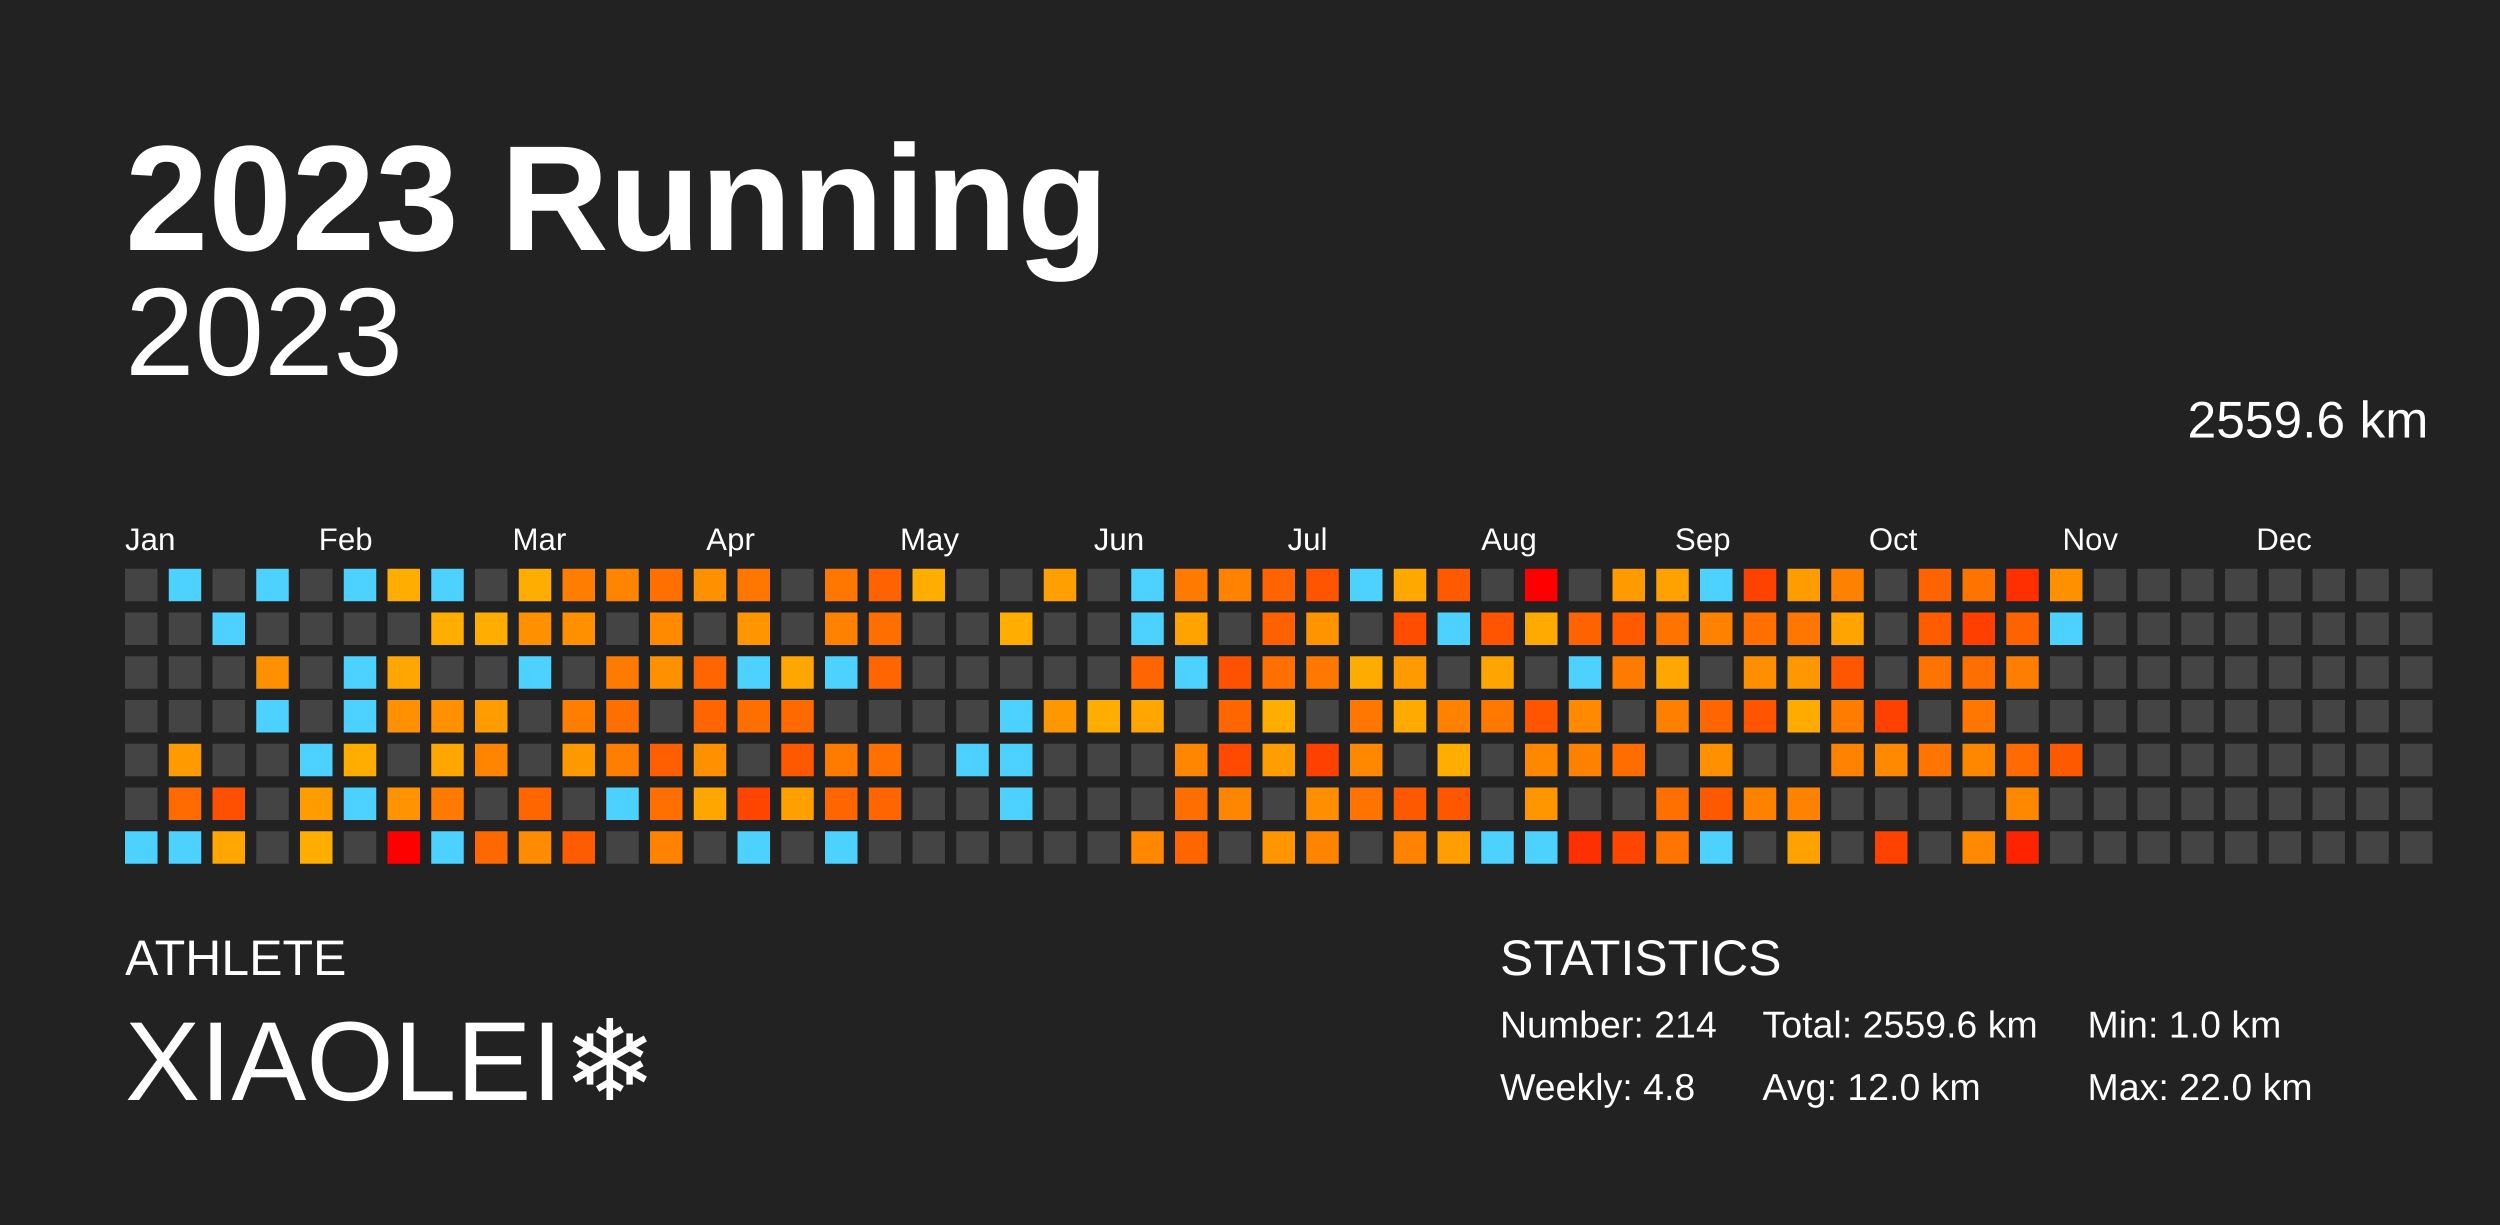
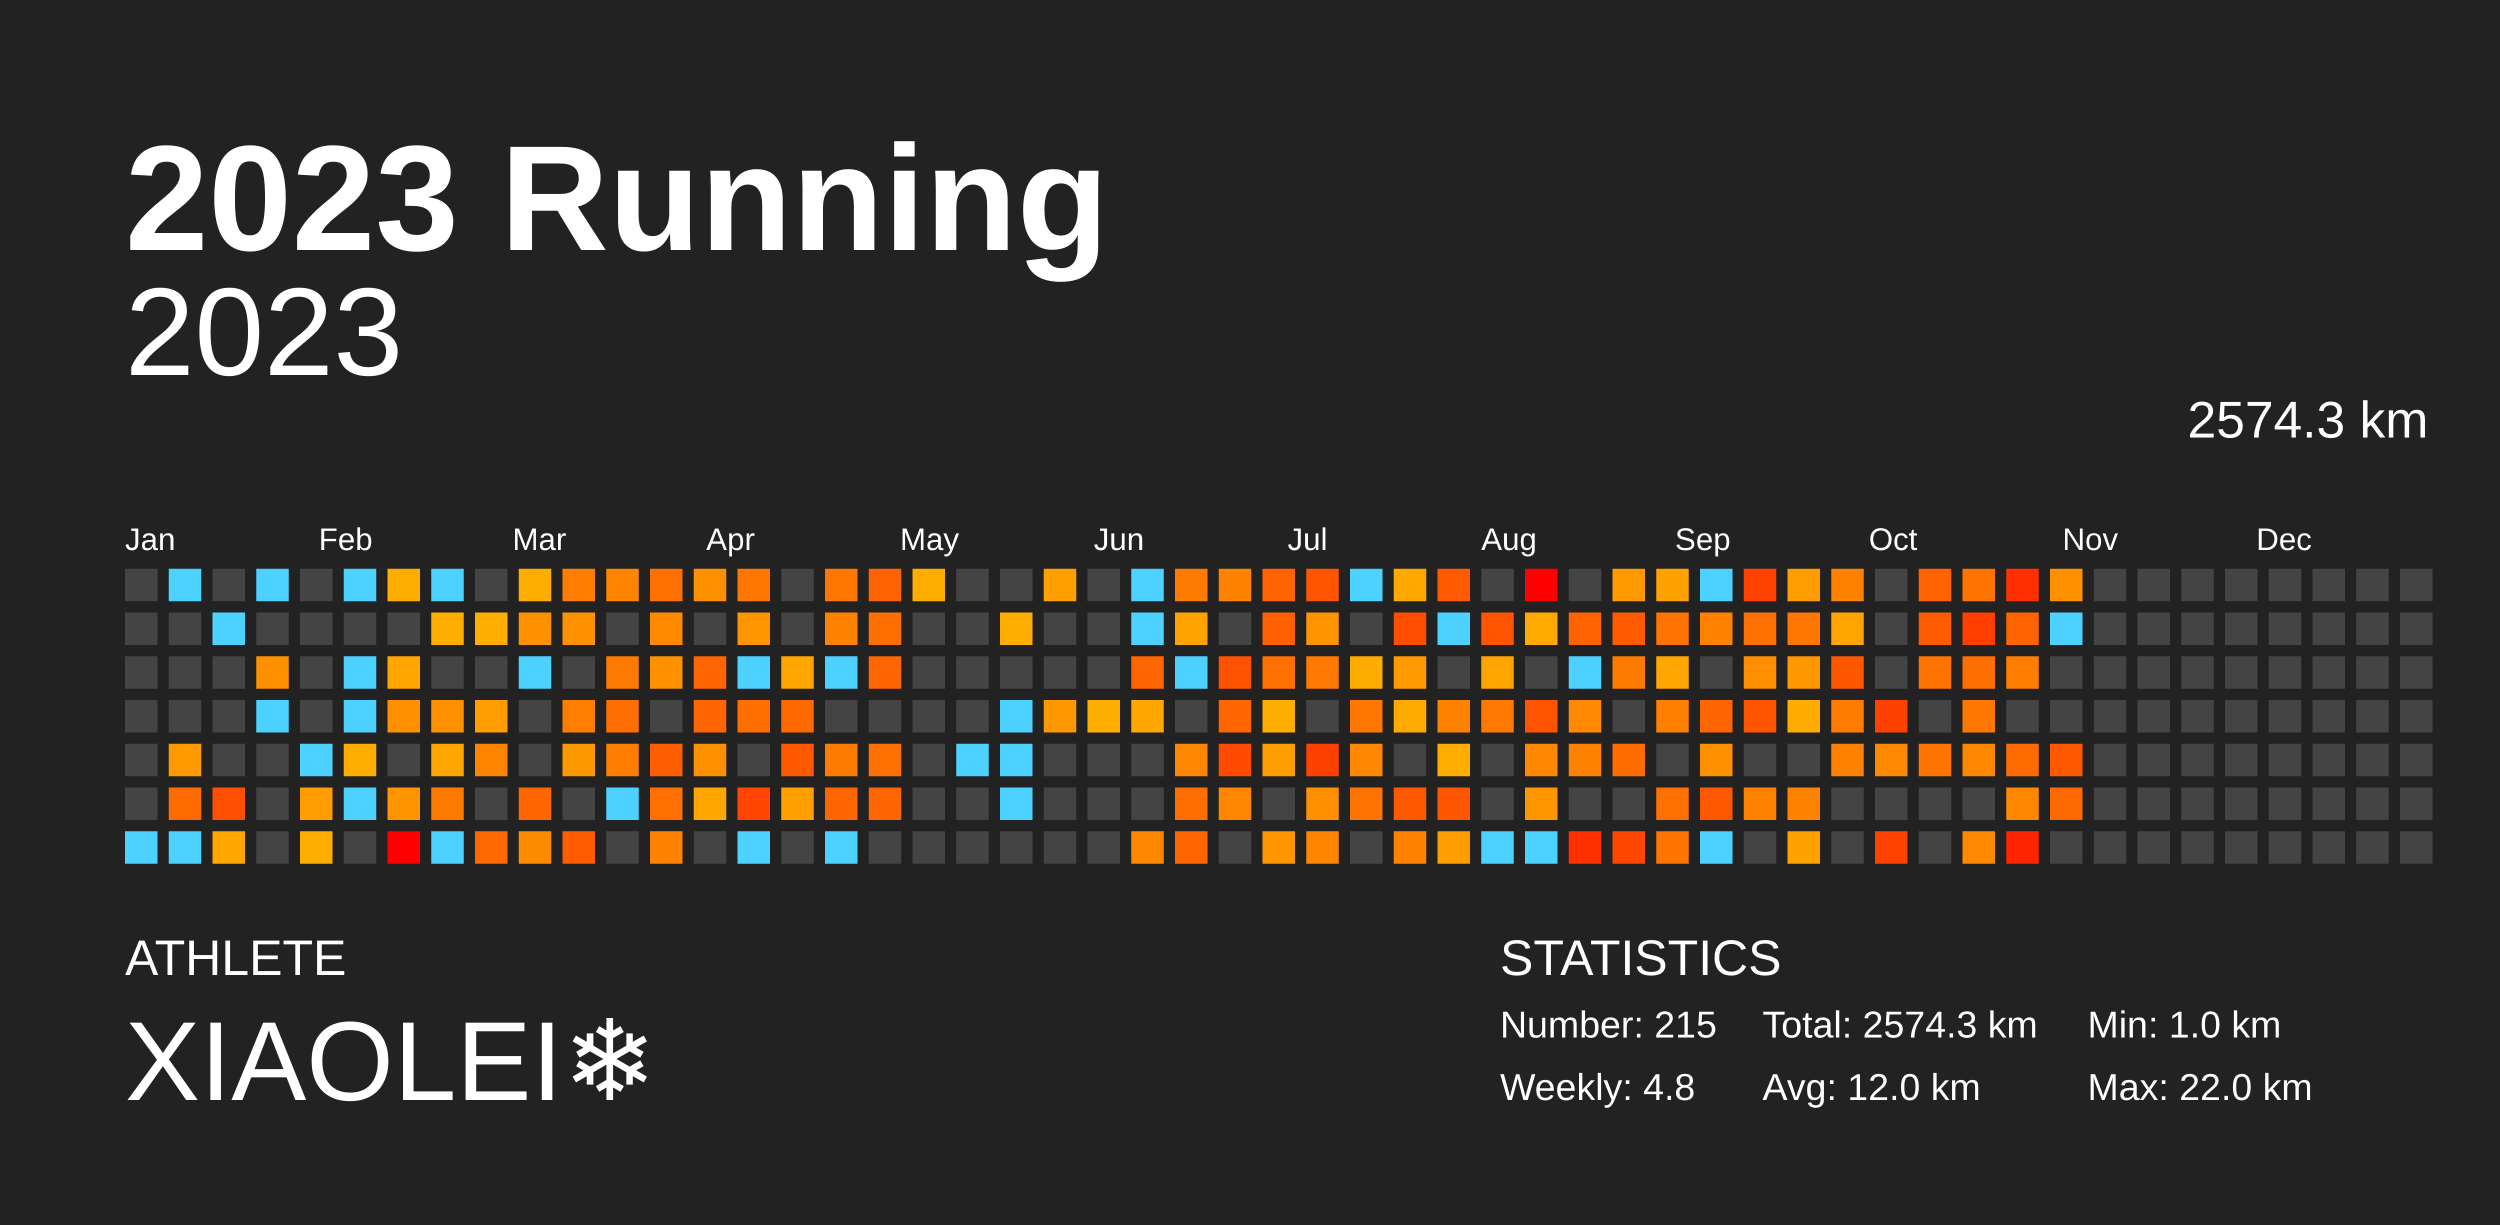
<svg xmlns="http://www.w3.org/2000/svg" baseProfile="full" height="98mm" version="1.1" viewBox="0,0,200,98" width="200mm">
  <defs />
  <rect fill="#222222" height="98" width="200" x="0" y="0" />
  <text fill="#FFFFFF" style="font-size:12px; font-family:Arial; font-weight:bold;" x="10" y="20">2023 Running</text>
  <text fill="#FFFFFF" style="font-size:4px; font-family:Arial" x="10" y="78">ATHLETE</text>
  <text fill="#FFFFFF" style="font-size:9px; font-family:Arial" x="10" y="88">XIAOLEI❄️</text>
  <text fill="#FFFFFF" style="font-size:4px; font-family:Arial" x="120" y="78">STATISTICS</text>
-   <text fill="#FFFFFF" style="font-size:3px; font-family:Arial" x="120" y="83">Number: 214</text>
+   <text fill="#FFFFFF" style="font-size:3px; font-family:Arial" x="120" y="83">Number: 215</text>
  <text fill="#FFFFFF" style="font-size:3px; font-family:Arial" x="120" y="88">Weekly: 4.8</text>
-   <text fill="#FFFFFF" style="font-size:3px; font-family:Arial" x="141" y="83">Total: 2559.6 km</text>
+   <text fill="#FFFFFF" style="font-size:3px; font-family:Arial" x="141" y="83">Total: 2574.3 km</text>
  <text fill="#FFFFFF" style="font-size:3px; font-family:Arial" x="141" y="88">Avg: 12.0 km</text>
  <text fill="#FFFFFF" style="font-size:3px; font-family:Arial" x="167" y="83">Min: 1.0 km</text>
  <text fill="#FFFFFF" style="font-size:3px; font-family:Arial" x="167" y="88">Max: 22.0 km</text>
  <text alignment-baseline="hanging" fill="#FFFFFF" style="font-size:10.0px; font-family:Arial;" x="10" y="30">2023</text>
-   <text alignment-baseline="hanging" fill="#FFFFFF" style="font-size:4.125px; font-family:Arial;" x="175" y="35">2559.6 km</text>
+   <text alignment-baseline="hanging" fill="#FFFFFF" style="font-size:4.125px; font-family:Arial;" x="175" y="35">2574.3 km</text>
  <text fill="#FFFFFF" style="font-size:2.5px; font-family:Arial" x="10.0" y="44">Jan</text>
  <text fill="#FFFFFF" style="font-size:2.5px; font-family:Arial" x="25.5" y="44">Feb</text>
  <text fill="#FFFFFF" style="font-size:2.5px; font-family:Arial" x="41.0" y="44">Mar</text>
  <text fill="#FFFFFF" style="font-size:2.5px; font-family:Arial" x="56.5" y="44">Apr</text>
  <text fill="#FFFFFF" style="font-size:2.5px; font-family:Arial" x="72.0" y="44">May</text>
  <text fill="#FFFFFF" style="font-size:2.5px; font-family:Arial" x="87.5" y="44">Jun</text>
  <text fill="#FFFFFF" style="font-size:2.5px; font-family:Arial" x="103.0" y="44">Jul</text>
  <text fill="#FFFFFF" style="font-size:2.5px; font-family:Arial" x="118.5" y="44">Aug</text>
  <text fill="#FFFFFF" style="font-size:2.5px; font-family:Arial" x="134.0" y="44">Sep</text>
  <text fill="#FFFFFF" style="font-size:2.5px; font-family:Arial" x="149.5" y="44">Oct</text>
  <text fill="#FFFFFF" style="font-size:2.5px; font-family:Arial" x="165.0" y="44">Nov</text>
  <text fill="#FFFFFF" style="font-size:2.5px; font-family:Arial" x="180.5" y="44">Dec</text>
  <rect fill="#444444" height="2.6" width="2.6" x="10.0" y="45.5" />
  <rect fill="#444444" height="2.6" width="2.6" x="10.0" y="49.0" />
  <rect fill="#444444" height="2.6" width="2.6" x="10.0" y="52.5" />
  <rect fill="#444444" height="2.6" width="2.6" x="10.0" y="56.0" />
  <rect fill="#444444" height="2.6" width="2.6" x="10.0" y="59.5" />
  <rect fill="#444444" height="2.6" width="2.6" x="10.0" y="63.0" />
  <rect fill="#4dd2ff" height="2.6" width="2.6" x="10.0" y="66.5" />
  <rect fill="#4dd2ff" height="2.6" width="2.6" x="13.5" y="45.5" />
  <rect fill="#444444" height="2.6" width="2.6" x="13.5" y="49.0" />
  <rect fill="#444444" height="2.6" width="2.6" x="13.5" y="52.5" />
  <rect fill="#444444" height="2.6" width="2.6" x="13.5" y="56.0" />
  <rect fill="#ff9b00" height="2.6" width="2.6" x="13.5" y="59.5" />
  <rect fill="#ff6b00" height="2.6" width="2.6" x="13.5" y="63.0" />
  <rect fill="#4dd2ff" height="2.6" width="2.6" x="13.5" y="66.5" />
  <rect fill="#444444" height="2.6" width="2.6" x="17.0" y="45.5" />
  <rect fill="#4dd2ff" height="2.6" width="2.6" x="17.0" y="49.0" />
  <rect fill="#444444" height="2.6" width="2.6" x="17.0" y="52.5" />
  <rect fill="#444444" height="2.6" width="2.6" x="17.0" y="56.0" />
  <rect fill="#444444" height="2.6" width="2.6" x="17.0" y="59.5" />
  <rect fill="#ff4f00" height="2.6" width="2.6" x="17.0" y="63.0" />
  <rect fill="#ffa600" height="2.6" width="2.6" x="17.0" y="66.5" />
  <rect fill="#4dd2ff" height="2.6" width="2.6" x="20.5" y="45.5" />
  <rect fill="#444444" height="2.6" width="2.6" x="20.5" y="49.0" />
  <rect fill="#ff9100" height="2.6" width="2.6" x="20.5" y="52.5" />
  <rect fill="#4dd2ff" height="2.6" width="2.6" x="20.5" y="56.0" />
  <rect fill="#444444" height="2.6" width="2.6" x="20.5" y="59.5" />
  <rect fill="#444444" height="2.6" width="2.6" x="20.5" y="63.0" />
  <rect fill="#444444" height="2.6" width="2.6" x="20.5" y="66.5" />
  <rect fill="#444444" height="2.6" width="2.6" x="24.0" y="45.5" />
  <rect fill="#444444" height="2.6" width="2.6" x="24.0" y="49.0" />
  <rect fill="#444444" height="2.6" width="2.6" x="24.0" y="52.5" />
  <rect fill="#444444" height="2.6" width="2.6" x="24.0" y="56.0" />
  <rect fill="#4dd2ff" height="2.6" width="2.6" x="24.0" y="59.5" />
  <rect fill="#ff9c00" height="2.6" width="2.6" x="24.0" y="63.0" />
  <rect fill="#ffae00" height="2.6" width="2.6" x="24.0" y="66.5" />
  <rect fill="#4dd2ff" height="2.6" width="2.6" x="27.5" y="45.5" />
  <rect fill="#444444" height="2.6" width="2.6" x="27.5" y="49.0" />
  <rect fill="#4dd2ff" height="2.6" width="2.6" x="27.5" y="52.5" />
  <rect fill="#4dd2ff" height="2.6" width="2.6" x="27.5" y="56.0" />
  <rect fill="#ffae00" height="2.6" width="2.6" x="27.5" y="59.5" />
  <rect fill="#4dd2ff" height="2.6" width="2.6" x="27.5" y="63.0" />
  <rect fill="#444444" height="2.6" width="2.6" x="27.5" y="66.5" />
  <rect fill="#ffae00" height="2.6" width="2.6" x="31.0" y="45.5" />
  <rect fill="#444444" height="2.6" width="2.6" x="31.0" y="49.0" />
  <rect fill="#ffa600" height="2.6" width="2.6" x="31.0" y="52.5" />
  <rect fill="#ff9100" height="2.6" width="2.6" x="31.0" y="56.0" />
  <rect fill="#444444" height="2.6" width="2.6" x="31.0" y="59.5" />
  <rect fill="#ff9300" height="2.6" width="2.6" x="31.0" y="63.0" />
  <rect fill="red" height="2.6" width="2.6" x="31.0" y="66.5" />
  <rect fill="#4dd2ff" height="2.6" width="2.6" x="34.5" y="45.5" />
  <rect fill="#ffae00" height="2.6" width="2.6" x="34.5" y="49.0" />
  <rect fill="#444444" height="2.6" width="2.6" x="34.5" y="52.5" />
  <rect fill="#ff9100" height="2.6" width="2.6" x="34.5" y="56.0" />
  <rect fill="#ffa600" height="2.6" width="2.6" x="34.5" y="59.5" />
  <rect fill="#ff7b00" height="2.6" width="2.6" x="34.5" y="63.0" />
  <rect fill="#4dd2ff" height="2.6" width="2.6" x="34.5" y="66.5" />
  <rect fill="#444444" height="2.6" width="2.6" x="38.0" y="45.5" />
  <rect fill="#ffae00" height="2.6" width="2.6" x="38.0" y="49.0" />
  <rect fill="#444444" height="2.6" width="2.6" x="38.0" y="52.5" />
  <rect fill="#ff9c00" height="2.6" width="2.6" x="38.0" y="56.0" />
  <rect fill="#ff8400" height="2.6" width="2.6" x="38.0" y="59.5" />
  <rect fill="#444444" height="2.6" width="2.6" x="38.0" y="63.0" />
  <rect fill="#ff6700" height="2.6" width="2.6" x="38.0" y="66.5" />
  <rect fill="#ffae00" height="2.6" width="2.6" x="41.5" y="45.5" />
  <rect fill="#ff9000" height="2.6" width="2.6" x="41.5" y="49.0" />
  <rect fill="#4dd2ff" height="2.6" width="2.6" x="41.5" y="52.5" />
  <rect fill="#444444" height="2.6" width="2.6" x="41.5" y="56.0" />
  <rect fill="#444444" height="2.6" width="2.6" x="41.5" y="59.5" />
  <rect fill="#ff6600" height="2.6" width="2.6" x="41.5" y="63.0" />
  <rect fill="#ff8c00" height="2.6" width="2.6" x="41.5" y="66.5" />
  <rect fill="#ff7d00" height="2.6" width="2.6" x="45.0" y="45.5" />
  <rect fill="#ff9000" height="2.6" width="2.6" x="45.0" y="49.0" />
  <rect fill="#444444" height="2.6" width="2.6" x="45.0" y="52.5" />
  <rect fill="#ff7e00" height="2.6" width="2.6" x="45.0" y="56.0" />
  <rect fill="#ff9900" height="2.6" width="2.6" x="45.0" y="59.5" />
  <rect fill="#444444" height="2.6" width="2.6" x="45.0" y="63.0" />
  <rect fill="#ff5b00" height="2.6" width="2.6" x="45.0" y="66.5" />
  <rect fill="#ff8500" height="2.6" width="2.6" x="48.5" y="45.5" />
  <rect fill="#444444" height="2.6" width="2.6" x="48.5" y="49.0" />
  <rect fill="#ff7a00" height="2.6" width="2.6" x="48.5" y="52.5" />
  <rect fill="#ff6e00" height="2.6" width="2.6" x="48.5" y="56.0" />
  <rect fill="#ff7d00" height="2.6" width="2.6" x="48.5" y="59.5" />
  <rect fill="#4dd2ff" height="2.6" width="2.6" x="48.5" y="63.0" />
  <rect fill="#444444" height="2.6" width="2.6" x="48.5" y="66.5" />
  <rect fill="#ff7000" height="2.6" width="2.6" x="52.0" y="45.5" />
  <rect fill="#ff8a00" height="2.6" width="2.6" x="52.0" y="49.0" />
  <rect fill="#ff9100" height="2.6" width="2.6" x="52.0" y="52.5" />
  <rect fill="#444444" height="2.6" width="2.6" x="52.0" y="56.0" />
  <rect fill="#ff5f00" height="2.6" width="2.6" x="52.0" y="59.5" />
  <rect fill="#ff7000" height="2.6" width="2.6" x="52.0" y="63.0" />
  <rect fill="#ff8300" height="2.6" width="2.6" x="52.0" y="66.5" />
  <rect fill="#ff9100" height="2.6" width="2.6" x="55.5" y="45.5" />
  <rect fill="#444444" height="2.6" width="2.6" x="55.5" y="49.0" />
  <rect fill="#ff6500" height="2.6" width="2.6" x="55.5" y="52.5" />
  <rect fill="#ff6500" height="2.6" width="2.6" x="55.5" y="56.0" />
  <rect fill="#ff9100" height="2.6" width="2.6" x="55.5" y="59.5" />
  <rect fill="#ffa600" height="2.6" width="2.6" x="55.5" y="63.0" />
  <rect fill="#444444" height="2.6" width="2.6" x="55.5" y="66.5" />
  <rect fill="#ff7700" height="2.6" width="2.6" x="59.0" y="45.5" />
  <rect fill="#ff9500" height="2.6" width="2.6" x="59.0" y="49.0" />
  <rect fill="#4dd2ff" height="2.6" width="2.6" x="59.0" y="52.5" />
  <rect fill="#ff6f00" height="2.6" width="2.6" x="59.0" y="56.0" />
  <rect fill="#444444" height="2.6" width="2.6" x="59.0" y="59.5" />
  <rect fill="#ff4500" height="2.6" width="2.6" x="59.0" y="63.0" />
  <rect fill="#4dd2ff" height="2.6" width="2.6" x="59.0" y="66.5" />
  <rect fill="#444444" height="2.6" width="2.6" x="62.5" y="45.5" />
  <rect fill="#444444" height="2.6" width="2.6" x="62.5" y="49.0" />
  <rect fill="#ffa700" height="2.6" width="2.6" x="62.5" y="52.5" />
  <rect fill="#ff6900" height="2.6" width="2.6" x="62.5" y="56.0" />
  <rect fill="#ff5900" height="2.6" width="2.6" x="62.5" y="59.5" />
  <rect fill="#ff9f00" height="2.6" width="2.6" x="62.5" y="63.0" />
  <rect fill="#444444" height="2.6" width="2.6" x="62.5" y="66.5" />
  <rect fill="#ff7600" height="2.6" width="2.6" x="66.0" y="45.5" />
  <rect fill="#ff8100" height="2.6" width="2.6" x="66.0" y="49.0" />
  <rect fill="#4dd2ff" height="2.6" width="2.6" x="66.0" y="52.5" />
  <rect fill="#444444" height="2.6" width="2.6" x="66.0" y="56.0" />
  <rect fill="#ff7b00" height="2.6" width="2.6" x="66.0" y="59.5" />
  <rect fill="#ff6500" height="2.6" width="2.6" x="66.0" y="63.0" />
  <rect fill="#4dd2ff" height="2.6" width="2.6" x="66.0" y="66.5" />
  <rect fill="#ff6200" height="2.6" width="2.6" x="69.5" y="45.5" />
  <rect fill="#ff6f00" height="2.6" width="2.6" x="69.5" y="49.0" />
  <rect fill="#ff6500" height="2.6" width="2.6" x="69.5" y="52.5" />
  <rect fill="#444444" height="2.6" width="2.6" x="69.5" y="56.0" />
  <rect fill="#ff7000" height="2.6" width="2.6" x="69.5" y="59.5" />
  <rect fill="#ff6500" height="2.6" width="2.6" x="69.5" y="63.0" />
  <rect fill="#444444" height="2.6" width="2.6" x="69.5" y="66.5" />
  <rect fill="#ffae00" height="2.6" width="2.6" x="73.0" y="45.5" />
  <rect fill="#444444" height="2.6" width="2.6" x="73.0" y="49.0" />
  <rect fill="#444444" height="2.6" width="2.6" x="73.0" y="52.5" />
  <rect fill="#444444" height="2.6" width="2.6" x="73.0" y="56.0" />
  <rect fill="#444444" height="2.6" width="2.6" x="73.0" y="59.5" />
  <rect fill="#444444" height="2.6" width="2.6" x="73.0" y="63.0" />
  <rect fill="#444444" height="2.6" width="2.6" x="73.0" y="66.5" />
  <rect fill="#444444" height="2.6" width="2.6" x="76.5" y="45.5" />
  <rect fill="#444444" height="2.6" width="2.6" x="76.5" y="49.0" />
  <rect fill="#444444" height="2.6" width="2.6" x="76.5" y="52.5" />
  <rect fill="#444444" height="2.6" width="2.6" x="76.5" y="56.0" />
  <rect fill="#4dd2ff" height="2.6" width="2.6" x="76.5" y="59.5" />
  <rect fill="#444444" height="2.6" width="2.6" x="76.5" y="63.0" />
  <rect fill="#444444" height="2.6" width="2.6" x="76.5" y="66.5" />
  <rect fill="#444444" height="2.6" width="2.6" x="80.0" y="45.5" />
  <rect fill="#ffae00" height="2.6" width="2.6" x="80.0" y="49.0" />
  <rect fill="#444444" height="2.6" width="2.6" x="80.0" y="52.5" />
  <rect fill="#4dd2ff" height="2.6" width="2.6" x="80.0" y="56.0" />
  <rect fill="#4dd2ff" height="2.6" width="2.6" x="80.0" y="59.5" />
  <rect fill="#4dd2ff" height="2.6" width="2.6" x="80.0" y="63.0" />
  <rect fill="#444444" height="2.6" width="2.6" x="80.0" y="66.5" />
  <rect fill="#ff9f00" height="2.6" width="2.6" x="83.5" y="45.5" />
  <rect fill="#444444" height="2.6" width="2.6" x="83.5" y="49.0" />
  <rect fill="#444444" height="2.6" width="2.6" x="83.5" y="52.5" />
  <rect fill="#ff9800" height="2.6" width="2.6" x="83.5" y="56.0" />
  <rect fill="#444444" height="2.6" width="2.6" x="83.5" y="59.5" />
  <rect fill="#444444" height="2.6" width="2.6" x="83.5" y="63.0" />
  <rect fill="#444444" height="2.6" width="2.6" x="83.5" y="66.5" />
  <rect fill="#444444" height="2.6" width="2.6" x="87.0" y="45.5" />
  <rect fill="#444444" height="2.6" width="2.6" x="87.0" y="49.0" />
  <rect fill="#444444" height="2.6" width="2.6" x="87.0" y="52.5" />
  <rect fill="#ffae00" height="2.6" width="2.6" x="87.0" y="56.0" />
  <rect fill="#444444" height="2.6" width="2.6" x="87.0" y="59.5" />
  <rect fill="#444444" height="2.6" width="2.6" x="87.0" y="63.0" />
  <rect fill="#444444" height="2.6" width="2.6" x="87.0" y="66.5" />
  <rect fill="#4dd2ff" height="2.6" width="2.6" x="90.5" y="45.5" />
  <rect fill="#4dd2ff" height="2.6" width="2.6" x="90.5" y="49.0" />
  <rect fill="#ff6500" height="2.6" width="2.6" x="90.5" y="52.5" />
  <rect fill="#ffa700" height="2.6" width="2.6" x="90.5" y="56.0" />
  <rect fill="#444444" height="2.6" width="2.6" x="90.5" y="59.5" />
  <rect fill="#444444" height="2.6" width="2.6" x="90.5" y="63.0" />
  <rect fill="#ff8800" height="2.6" width="2.6" x="90.5" y="66.5" />
  <rect fill="#ff7a00" height="2.6" width="2.6" x="94.0" y="45.5" />
  <rect fill="#ffa300" height="2.6" width="2.6" x="94.0" y="49.0" />
  <rect fill="#4dd2ff" height="2.6" width="2.6" x="94.0" y="52.5" />
  <rect fill="#444444" height="2.6" width="2.6" x="94.0" y="56.0" />
  <rect fill="#ff8600" height="2.6" width="2.6" x="94.0" y="59.5" />
  <rect fill="#ff6e00" height="2.6" width="2.6" x="94.0" y="63.0" />
  <rect fill="#ff6600" height="2.6" width="2.6" x="94.0" y="66.5" />
  <rect fill="#ff8300" height="2.6" width="2.6" x="97.5" y="45.5" />
  <rect fill="#444444" height="2.6" width="2.6" x="97.5" y="49.0" />
  <rect fill="#ff5200" height="2.6" width="2.6" x="97.5" y="52.5" />
  <rect fill="#ff6600" height="2.6" width="2.6" x="97.5" y="56.0" />
  <rect fill="#ff4a00" height="2.6" width="2.6" x="97.5" y="59.5" />
  <rect fill="#ff8600" height="2.6" width="2.6" x="97.5" y="63.0" />
  <rect fill="#444444" height="2.6" width="2.6" x="97.5" y="66.5" />
  <rect fill="#ff6400" height="2.6" width="2.6" x="101.0" y="45.5" />
  <rect fill="#ff6000" height="2.6" width="2.6" x="101.0" y="49.0" />
  <rect fill="#ff7000" height="2.6" width="2.6" x="101.0" y="52.5" />
  <rect fill="#ffae00" height="2.6" width="2.6" x="101.0" y="56.0" />
  <rect fill="#ff9e00" height="2.6" width="2.6" x="101.0" y="59.5" />
  <rect fill="#444444" height="2.6" width="2.6" x="101.0" y="63.0" />
  <rect fill="#ff9500" height="2.6" width="2.6" x="101.0" y="66.5" />
  <rect fill="#ff5500" height="2.6" width="2.6" x="104.5" y="45.5" />
  <rect fill="#ff9400" height="2.6" width="2.6" x="104.5" y="49.0" />
  <rect fill="#ff7900" height="2.6" width="2.6" x="104.5" y="52.5" />
  <rect fill="#444444" height="2.6" width="2.6" x="104.5" y="56.0" />
  <rect fill="#ff4100" height="2.6" width="2.6" x="104.5" y="59.5" />
  <rect fill="#ff8f00" height="2.6" width="2.6" x="104.5" y="63.0" />
  <rect fill="#ff8500" height="2.6" width="2.6" x="104.5" y="66.5" />
  <rect fill="#4dd2ff" height="2.6" width="2.6" x="108.0" y="45.5" />
  <rect fill="#444444" height="2.6" width="2.6" x="108.0" y="49.0" />
  <rect fill="#ffac00" height="2.6" width="2.6" x="108.0" y="52.5" />
  <rect fill="#ff7600" height="2.6" width="2.6" x="108.0" y="56.0" />
  <rect fill="#ff8800" height="2.6" width="2.6" x="108.0" y="59.5" />
  <rect fill="#ff7400" height="2.6" width="2.6" x="108.0" y="63.0" />
  <rect fill="#444444" height="2.6" width="2.6" x="108.0" y="66.5" />
  <rect fill="#ffa900" height="2.6" width="2.6" x="111.5" y="45.5" />
  <rect fill="#ff4d00" height="2.6" width="2.6" x="111.5" y="49.0" />
  <rect fill="#ff9b00" height="2.6" width="2.6" x="111.5" y="52.5" />
  <rect fill="#ffaa00" height="2.6" width="2.6" x="111.5" y="56.0" />
  <rect fill="#444444" height="2.6" width="2.6" x="111.5" y="59.5" />
  <rect fill="#ff5900" height="2.6" width="2.6" x="111.5" y="63.0" />
  <rect fill="#ff8300" height="2.6" width="2.6" x="111.5" y="66.5" />
  <rect fill="#ff5a00" height="2.6" width="2.6" x="115.0" y="45.5" />
  <rect fill="#4dd2ff" height="2.6" width="2.6" x="115.0" y="49.0" />
  <rect fill="#444444" height="2.6" width="2.6" x="115.0" y="52.5" />
  <rect fill="#ff8100" height="2.6" width="2.6" x="115.0" y="56.0" />
  <rect fill="#ffae00" height="2.6" width="2.6" x="115.0" y="59.5" />
  <rect fill="#ff5700" height="2.6" width="2.6" x="115.0" y="63.0" />
  <rect fill="#ff9e00" height="2.6" width="2.6" x="115.0" y="66.5" />
  <rect fill="#444444" height="2.6" width="2.6" x="118.5" y="45.5" />
  <rect fill="#ff5400" height="2.6" width="2.6" x="118.5" y="49.0" />
  <rect fill="#ffa400" height="2.6" width="2.6" x="118.5" y="52.5" />
  <rect fill="#ff7900" height="2.6" width="2.6" x="118.5" y="56.0" />
  <rect fill="#444444" height="2.6" width="2.6" x="118.5" y="59.5" />
  <rect fill="#444444" height="2.6" width="2.6" x="118.5" y="63.0" />
  <rect fill="#4dd2ff" height="2.6" width="2.6" x="118.5" y="66.5" />
  <rect fill="red" height="2.6" width="2.6" x="122.0" y="45.5" />
  <rect fill="#ffaa00" height="2.6" width="2.6" x="122.0" y="49.0" />
  <rect fill="#444444" height="2.6" width="2.6" x="122.0" y="52.5" />
  <rect fill="#ff5500" height="2.6" width="2.6" x="122.0" y="56.0" />
  <rect fill="#ff8800" height="2.6" width="2.6" x="122.0" y="59.5" />
  <rect fill="#ff9600" height="2.6" width="2.6" x="122.0" y="63.0" />
  <rect fill="#4dd2ff" height="2.6" width="2.6" x="122.0" y="66.5" />
  <rect fill="#444444" height="2.6" width="2.6" x="125.5" y="45.5" />
  <rect fill="#ff6300" height="2.6" width="2.6" x="125.5" y="49.0" />
  <rect fill="#4dd2ff" height="2.6" width="2.6" x="125.5" y="52.5" />
  <rect fill="#ff8900" height="2.6" width="2.6" x="125.5" y="56.0" />
  <rect fill="#ff8100" height="2.6" width="2.6" x="125.5" y="59.5" />
  <rect fill="#444444" height="2.6" width="2.6" x="125.5" y="63.0" />
  <rect fill="#ff3000" height="2.6" width="2.6" x="125.5" y="66.5" />
  <rect fill="#ff9a00" height="2.6" width="2.6" x="129.0" y="45.5" />
  <rect fill="#ff5a00" height="2.6" width="2.6" x="129.0" y="49.0" />
  <rect fill="#ff7b00" height="2.6" width="2.6" x="129.0" y="52.5" />
  <rect fill="#444444" height="2.6" width="2.6" x="129.0" y="56.0" />
  <rect fill="#ff6c00" height="2.6" width="2.6" x="129.0" y="59.5" />
  <rect fill="#444444" height="2.6" width="2.6" x="129.0" y="63.0" />
  <rect fill="#ff4600" height="2.6" width="2.6" x="129.0" y="66.5" />
  <rect fill="#ffa200" height="2.6" width="2.6" x="132.5" y="45.5" />
  <rect fill="#ff7300" height="2.6" width="2.6" x="132.5" y="49.0" />
  <rect fill="#ffa600" height="2.6" width="2.6" x="132.5" y="52.5" />
  <rect fill="#ff8000" height="2.6" width="2.6" x="132.5" y="56.0" />
  <rect fill="#444444" height="2.6" width="2.6" x="132.5" y="59.5" />
  <rect fill="#ff7000" height="2.6" width="2.6" x="132.5" y="63.0" />
  <rect fill="#ff7500" height="2.6" width="2.6" x="132.5" y="66.5" />
  <rect fill="#4dd2ff" height="2.6" width="2.6" x="136.0" y="45.5" />
  <rect fill="#ff8100" height="2.6" width="2.6" x="136.0" y="49.0" />
  <rect fill="#444444" height="2.6" width="2.6" x="136.0" y="52.5" />
  <rect fill="#ff6500" height="2.6" width="2.6" x="136.0" y="56.0" />
  <rect fill="#ff9000" height="2.6" width="2.6" x="136.0" y="59.5" />
  <rect fill="#ff5900" height="2.6" width="2.6" x="136.0" y="63.0" />
  <rect fill="#4dd2ff" height="2.6" width="2.6" x="136.0" y="66.5" />
  <rect fill="#ff4200" height="2.6" width="2.6" x="139.5" y="45.5" />
  <rect fill="#ff7000" height="2.6" width="2.6" x="139.5" y="49.0" />
  <rect fill="#ff8f00" height="2.6" width="2.6" x="139.5" y="52.5" />
  <rect fill="#ff5400" height="2.6" width="2.6" x="139.5" y="56.0" />
  <rect fill="#444444" height="2.6" width="2.6" x="139.5" y="59.5" />
  <rect fill="#ff8100" height="2.6" width="2.6" x="139.5" y="63.0" />
  <rect fill="#444444" height="2.6" width="2.6" x="139.5" y="66.5" />
  <rect fill="#ff9d00" height="2.6" width="2.6" x="143.0" y="45.5" />
  <rect fill="#ff7600" height="2.6" width="2.6" x="143.0" y="49.0" />
  <rect fill="#ff9700" height="2.6" width="2.6" x="143.0" y="52.5" />
  <rect fill="#ffab00" height="2.6" width="2.6" x="143.0" y="56.0" />
  <rect fill="#444444" height="2.6" width="2.6" x="143.0" y="59.5" />
  <rect fill="#ff8300" height="2.6" width="2.6" x="143.0" y="63.0" />
  <rect fill="#ffa200" height="2.6" width="2.6" x="143.0" y="66.5" />
  <rect fill="#ff8100" height="2.6" width="2.6" x="146.5" y="45.5" />
  <rect fill="#ffa400" height="2.6" width="2.6" x="146.5" y="49.0" />
  <rect fill="#ff5700" height="2.6" width="2.6" x="146.5" y="52.5" />
  <rect fill="#ff7c00" height="2.6" width="2.6" x="146.5" y="56.0" />
  <rect fill="#ff8200" height="2.6" width="2.6" x="146.5" y="59.5" />
  <rect fill="#444444" height="2.6" width="2.6" x="146.5" y="63.0" />
  <rect fill="#444444" height="2.6" width="2.6" x="146.5" y="66.5" />
  <rect fill="#444444" height="2.6" width="2.6" x="150.0" y="45.5" />
  <rect fill="#444444" height="2.6" width="2.6" x="150.0" y="49.0" />
  <rect fill="#444444" height="2.6" width="2.6" x="150.0" y="52.5" />
  <rect fill="#ff4100" height="2.6" width="2.6" x="150.0" y="56.0" />
  <rect fill="#ff8900" height="2.6" width="2.6" x="150.0" y="59.5" />
  <rect fill="#444444" height="2.6" width="2.6" x="150.0" y="63.0" />
  <rect fill="#ff4200" height="2.6" width="2.6" x="150.0" y="66.5" />
  <rect fill="#ff6400" height="2.6" width="2.6" x="153.5" y="45.5" />
  <rect fill="#ff5c00" height="2.6" width="2.6" x="153.5" y="49.0" />
  <rect fill="#ff7300" height="2.6" width="2.6" x="153.5" y="52.5" />
  <rect fill="#444444" height="2.6" width="2.6" x="153.5" y="56.0" />
  <rect fill="#ff7500" height="2.6" width="2.6" x="153.5" y="59.5" />
  <rect fill="#444444" height="2.6" width="2.6" x="153.5" y="63.0" />
  <rect fill="#444444" height="2.6" width="2.6" x="153.5" y="66.5" />
  <rect fill="#ff7300" height="2.6" width="2.6" x="157.0" y="45.5" />
  <rect fill="#ff3f00" height="2.6" width="2.6" x="157.0" y="49.0" />
  <rect fill="#ff6e00" height="2.6" width="2.6" x="157.0" y="52.5" />
  <rect fill="#ff7600" height="2.6" width="2.6" x="157.0" y="56.0" />
  <rect fill="#ff8700" height="2.6" width="2.6" x="157.0" y="59.5" />
  <rect fill="#444444" height="2.6" width="2.6" x="157.0" y="63.0" />
  <rect fill="#ff8900" height="2.6" width="2.6" x="157.0" y="66.5" />
  <rect fill="#ff2f00" height="2.6" width="2.6" x="160.5" y="45.5" />
  <rect fill="#ff6300" height="2.6" width="2.6" x="160.5" y="49.0" />
  <rect fill="#ff7d00" height="2.6" width="2.6" x="160.5" y="52.5" />
  <rect fill="#444444" height="2.6" width="2.6" x="160.5" y="56.0" />
  <rect fill="#ff6b00" height="2.6" width="2.6" x="160.5" y="59.5" />
  <rect fill="#ff8800" height="2.6" width="2.6" x="160.5" y="63.0" />
  <rect fill="#ff2400" height="2.6" width="2.6" x="160.5" y="66.5" />
  <rect fill="#ff9000" height="2.6" width="2.6" x="164.0" y="45.5" />
  <rect fill="#4dd2ff" height="2.6" width="2.6" x="164.0" y="49.0" />
  <rect fill="#444444" height="2.6" width="2.6" x="164.0" y="52.5" />
  <rect fill="#444444" height="2.6" width="2.6" x="164.0" y="56.0" />
  <rect fill="#ff5900" height="2.6" width="2.6" x="164.0" y="59.5" />
-   <rect fill="#444444" height="2.6" width="2.6" x="164.0" y="63.0" />
+   <rect fill="#ff6a00" height="2.6" width="2.6" x="164.0" y="63.0" />
  <rect fill="#444444" height="2.6" width="2.6" x="164.0" y="66.5" />
  <rect fill="#444444" height="2.6" width="2.6" x="167.5" y="45.5" />
  <rect fill="#444444" height="2.6" width="2.6" x="167.5" y="49.0" />
  <rect fill="#444444" height="2.6" width="2.6" x="167.5" y="52.5" />
  <rect fill="#444444" height="2.6" width="2.6" x="167.5" y="56.0" />
  <rect fill="#444444" height="2.6" width="2.6" x="167.5" y="59.5" />
  <rect fill="#444444" height="2.6" width="2.6" x="167.5" y="63.0" />
  <rect fill="#444444" height="2.6" width="2.6" x="167.5" y="66.5" />
  <rect fill="#444444" height="2.6" width="2.6" x="171.0" y="45.5" />
  <rect fill="#444444" height="2.6" width="2.6" x="171.0" y="49.0" />
  <rect fill="#444444" height="2.6" width="2.6" x="171.0" y="52.5" />
  <rect fill="#444444" height="2.6" width="2.6" x="171.0" y="56.0" />
  <rect fill="#444444" height="2.6" width="2.6" x="171.0" y="59.5" />
  <rect fill="#444444" height="2.6" width="2.6" x="171.0" y="63.0" />
  <rect fill="#444444" height="2.6" width="2.6" x="171.0" y="66.5" />
  <rect fill="#444444" height="2.6" width="2.6" x="174.5" y="45.5" />
  <rect fill="#444444" height="2.6" width="2.6" x="174.5" y="49.0" />
  <rect fill="#444444" height="2.6" width="2.6" x="174.5" y="52.5" />
  <rect fill="#444444" height="2.6" width="2.6" x="174.5" y="56.0" />
  <rect fill="#444444" height="2.6" width="2.6" x="174.5" y="59.5" />
  <rect fill="#444444" height="2.6" width="2.6" x="174.5" y="63.0" />
  <rect fill="#444444" height="2.6" width="2.6" x="174.5" y="66.5" />
  <rect fill="#444444" height="2.6" width="2.6" x="178.0" y="45.5" />
  <rect fill="#444444" height="2.6" width="2.6" x="178.0" y="49.0" />
  <rect fill="#444444" height="2.6" width="2.6" x="178.0" y="52.5" />
  <rect fill="#444444" height="2.6" width="2.6" x="178.0" y="56.0" />
  <rect fill="#444444" height="2.6" width="2.6" x="178.0" y="59.5" />
  <rect fill="#444444" height="2.6" width="2.6" x="178.0" y="63.0" />
  <rect fill="#444444" height="2.6" width="2.6" x="178.0" y="66.5" />
  <rect fill="#444444" height="2.6" width="2.6" x="181.5" y="45.5" />
  <rect fill="#444444" height="2.6" width="2.6" x="181.5" y="49.0" />
  <rect fill="#444444" height="2.6" width="2.6" x="181.5" y="52.5" />
  <rect fill="#444444" height="2.6" width="2.6" x="181.5" y="56.0" />
  <rect fill="#444444" height="2.6" width="2.6" x="181.5" y="59.5" />
  <rect fill="#444444" height="2.6" width="2.6" x="181.5" y="63.0" />
  <rect fill="#444444" height="2.6" width="2.6" x="181.5" y="66.5" />
  <rect fill="#444444" height="2.6" width="2.6" x="185.0" y="45.5" />
  <rect fill="#444444" height="2.6" width="2.6" x="185.0" y="49.0" />
  <rect fill="#444444" height="2.6" width="2.6" x="185.0" y="52.5" />
  <rect fill="#444444" height="2.6" width="2.6" x="185.0" y="56.0" />
  <rect fill="#444444" height="2.6" width="2.6" x="185.0" y="59.5" />
  <rect fill="#444444" height="2.6" width="2.6" x="185.0" y="63.0" />
  <rect fill="#444444" height="2.6" width="2.6" x="185.0" y="66.5" />
  <rect fill="#444444" height="2.6" width="2.6" x="188.5" y="45.5" />
  <rect fill="#444444" height="2.6" width="2.6" x="188.5" y="49.0" />
  <rect fill="#444444" height="2.6" width="2.6" x="188.5" y="52.5" />
  <rect fill="#444444" height="2.6" width="2.6" x="188.5" y="56.0" />
  <rect fill="#444444" height="2.6" width="2.6" x="188.5" y="59.5" />
  <rect fill="#444444" height="2.6" width="2.6" x="188.5" y="63.0" />
  <rect fill="#444444" height="2.6" width="2.6" x="188.5" y="66.5" />
  <rect fill="#444444" height="2.6" width="2.6" x="192.0" y="45.5" />
  <rect fill="#444444" height="2.6" width="2.6" x="192.0" y="49.0" />
  <rect fill="#444444" height="2.6" width="2.6" x="192.0" y="52.5" />
  <rect fill="#444444" height="2.6" width="2.6" x="192.0" y="56.0" />
  <rect fill="#444444" height="2.6" width="2.6" x="192.0" y="59.5" />
  <rect fill="#444444" height="2.6" width="2.6" x="192.0" y="63.0" />
  <rect fill="#444444" height="2.6" width="2.6" x="192.0" y="66.5" />
</svg>
